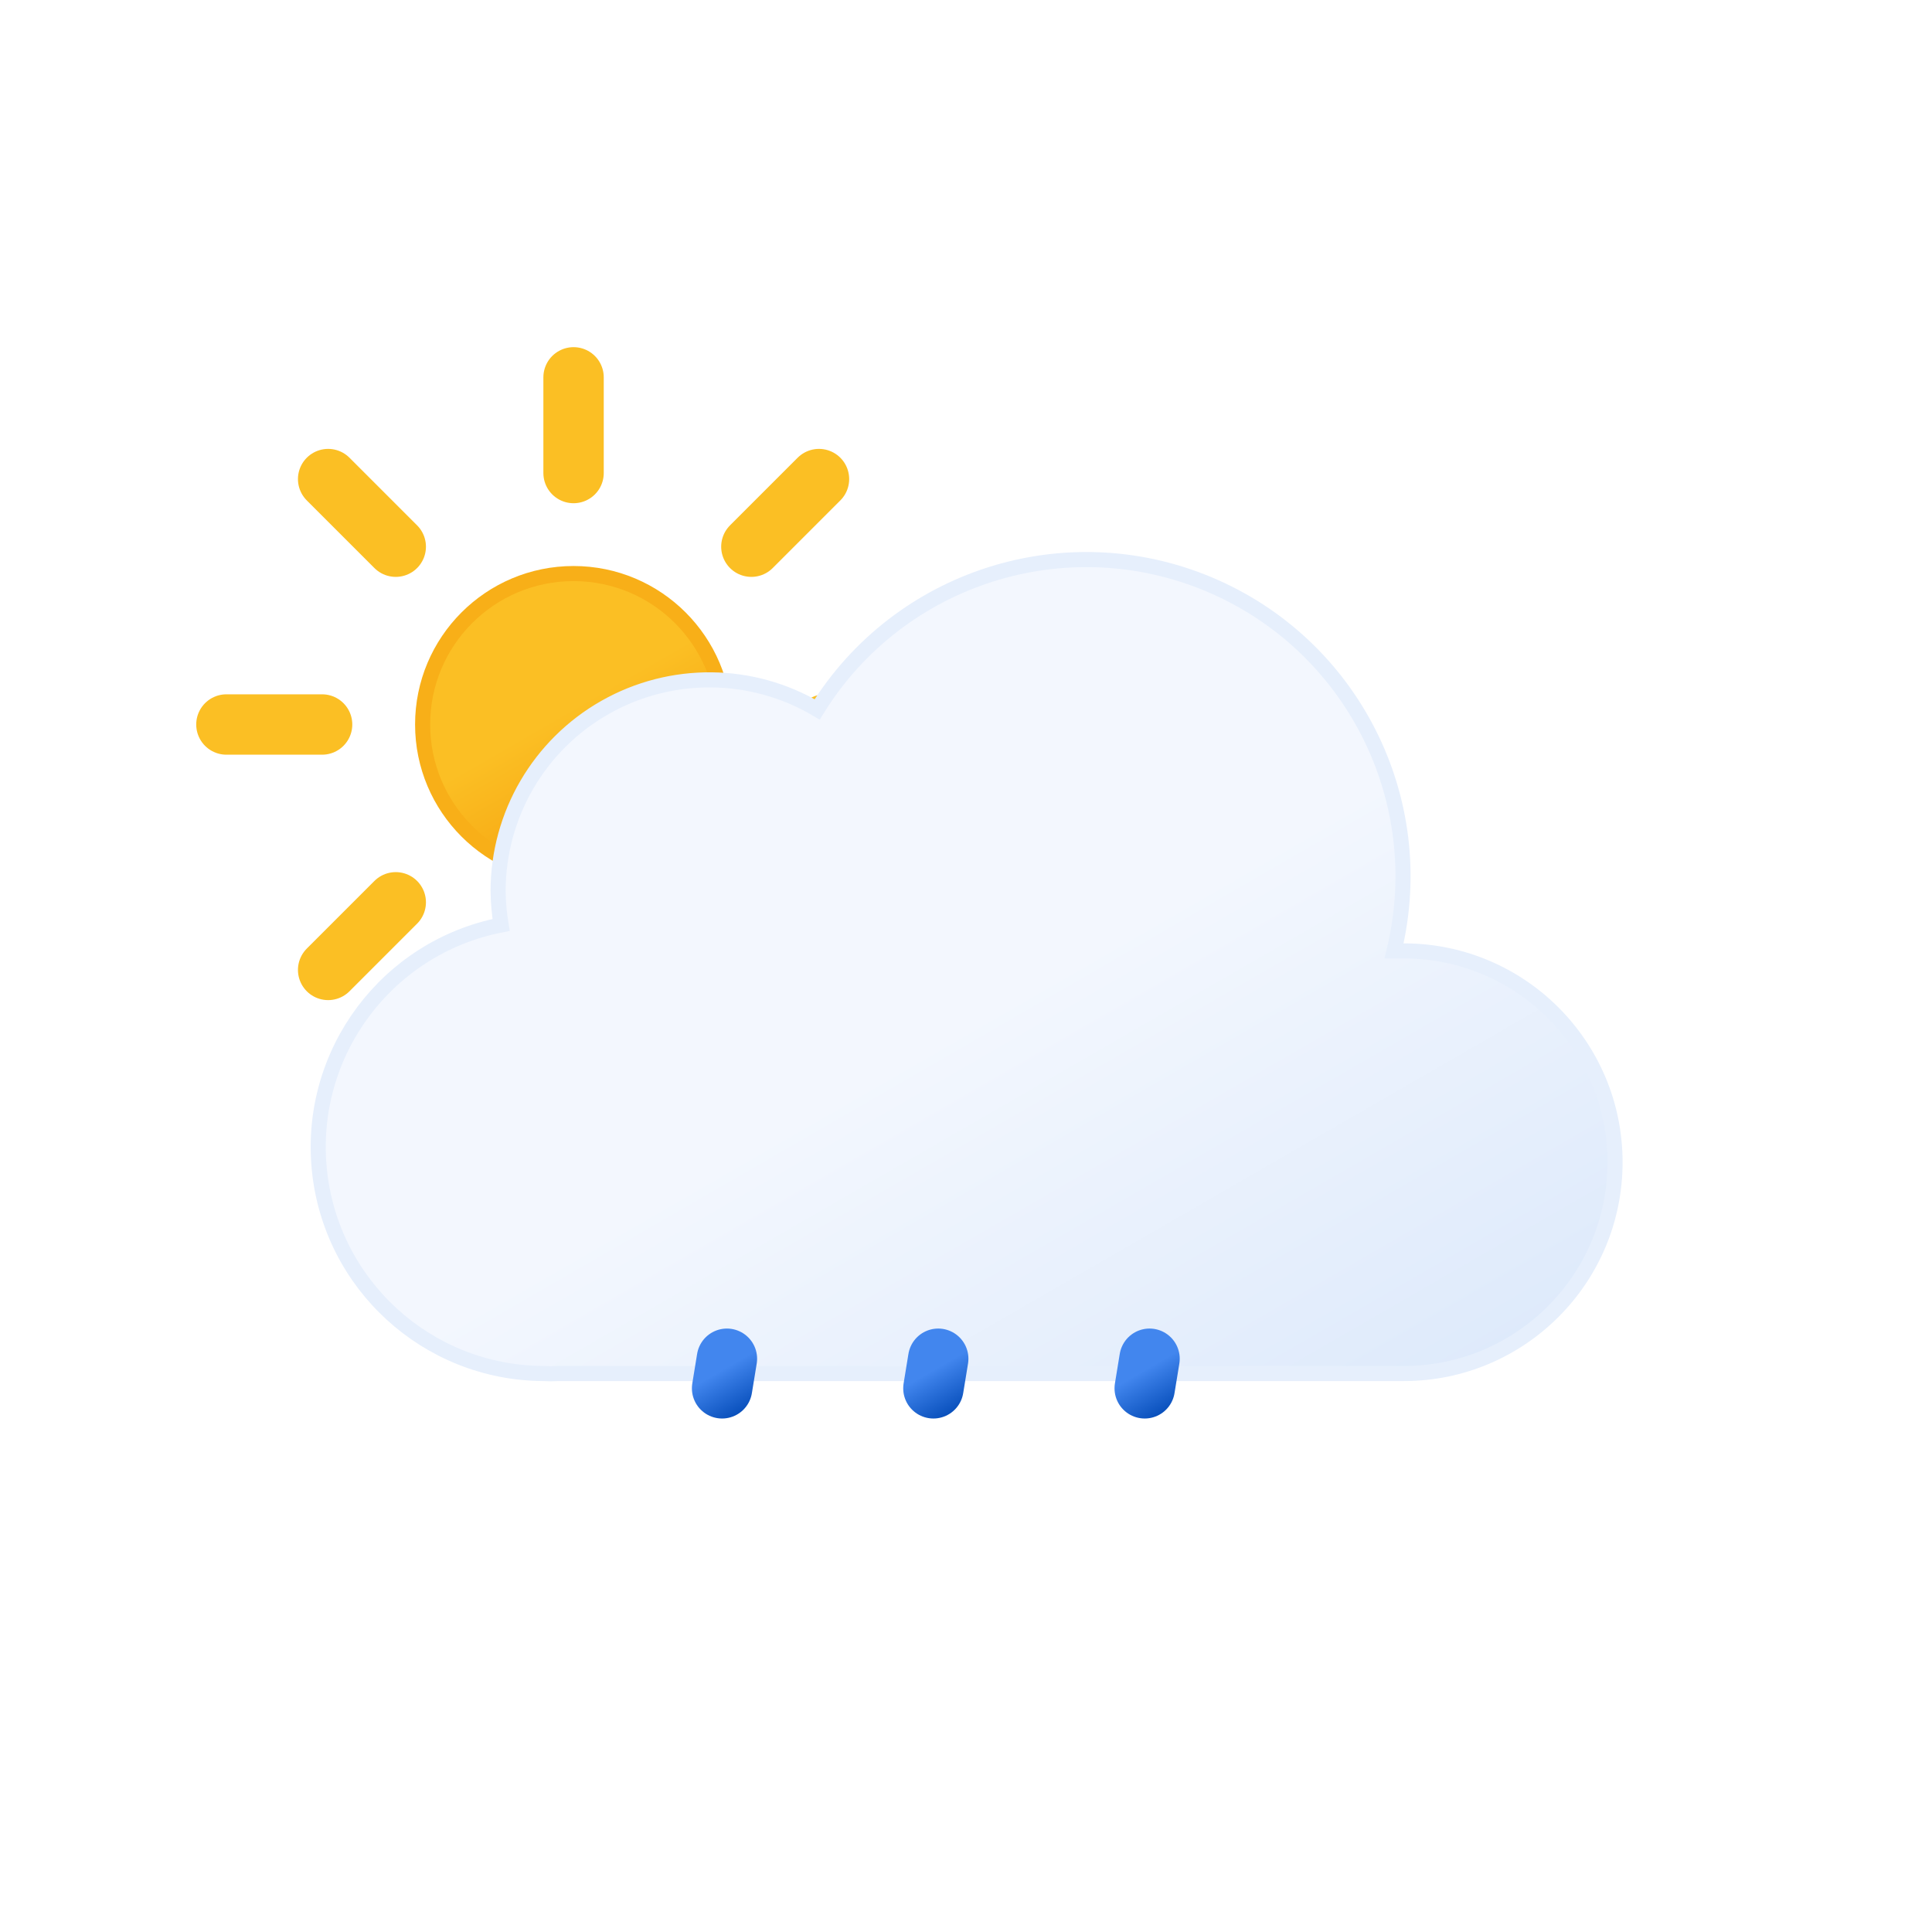
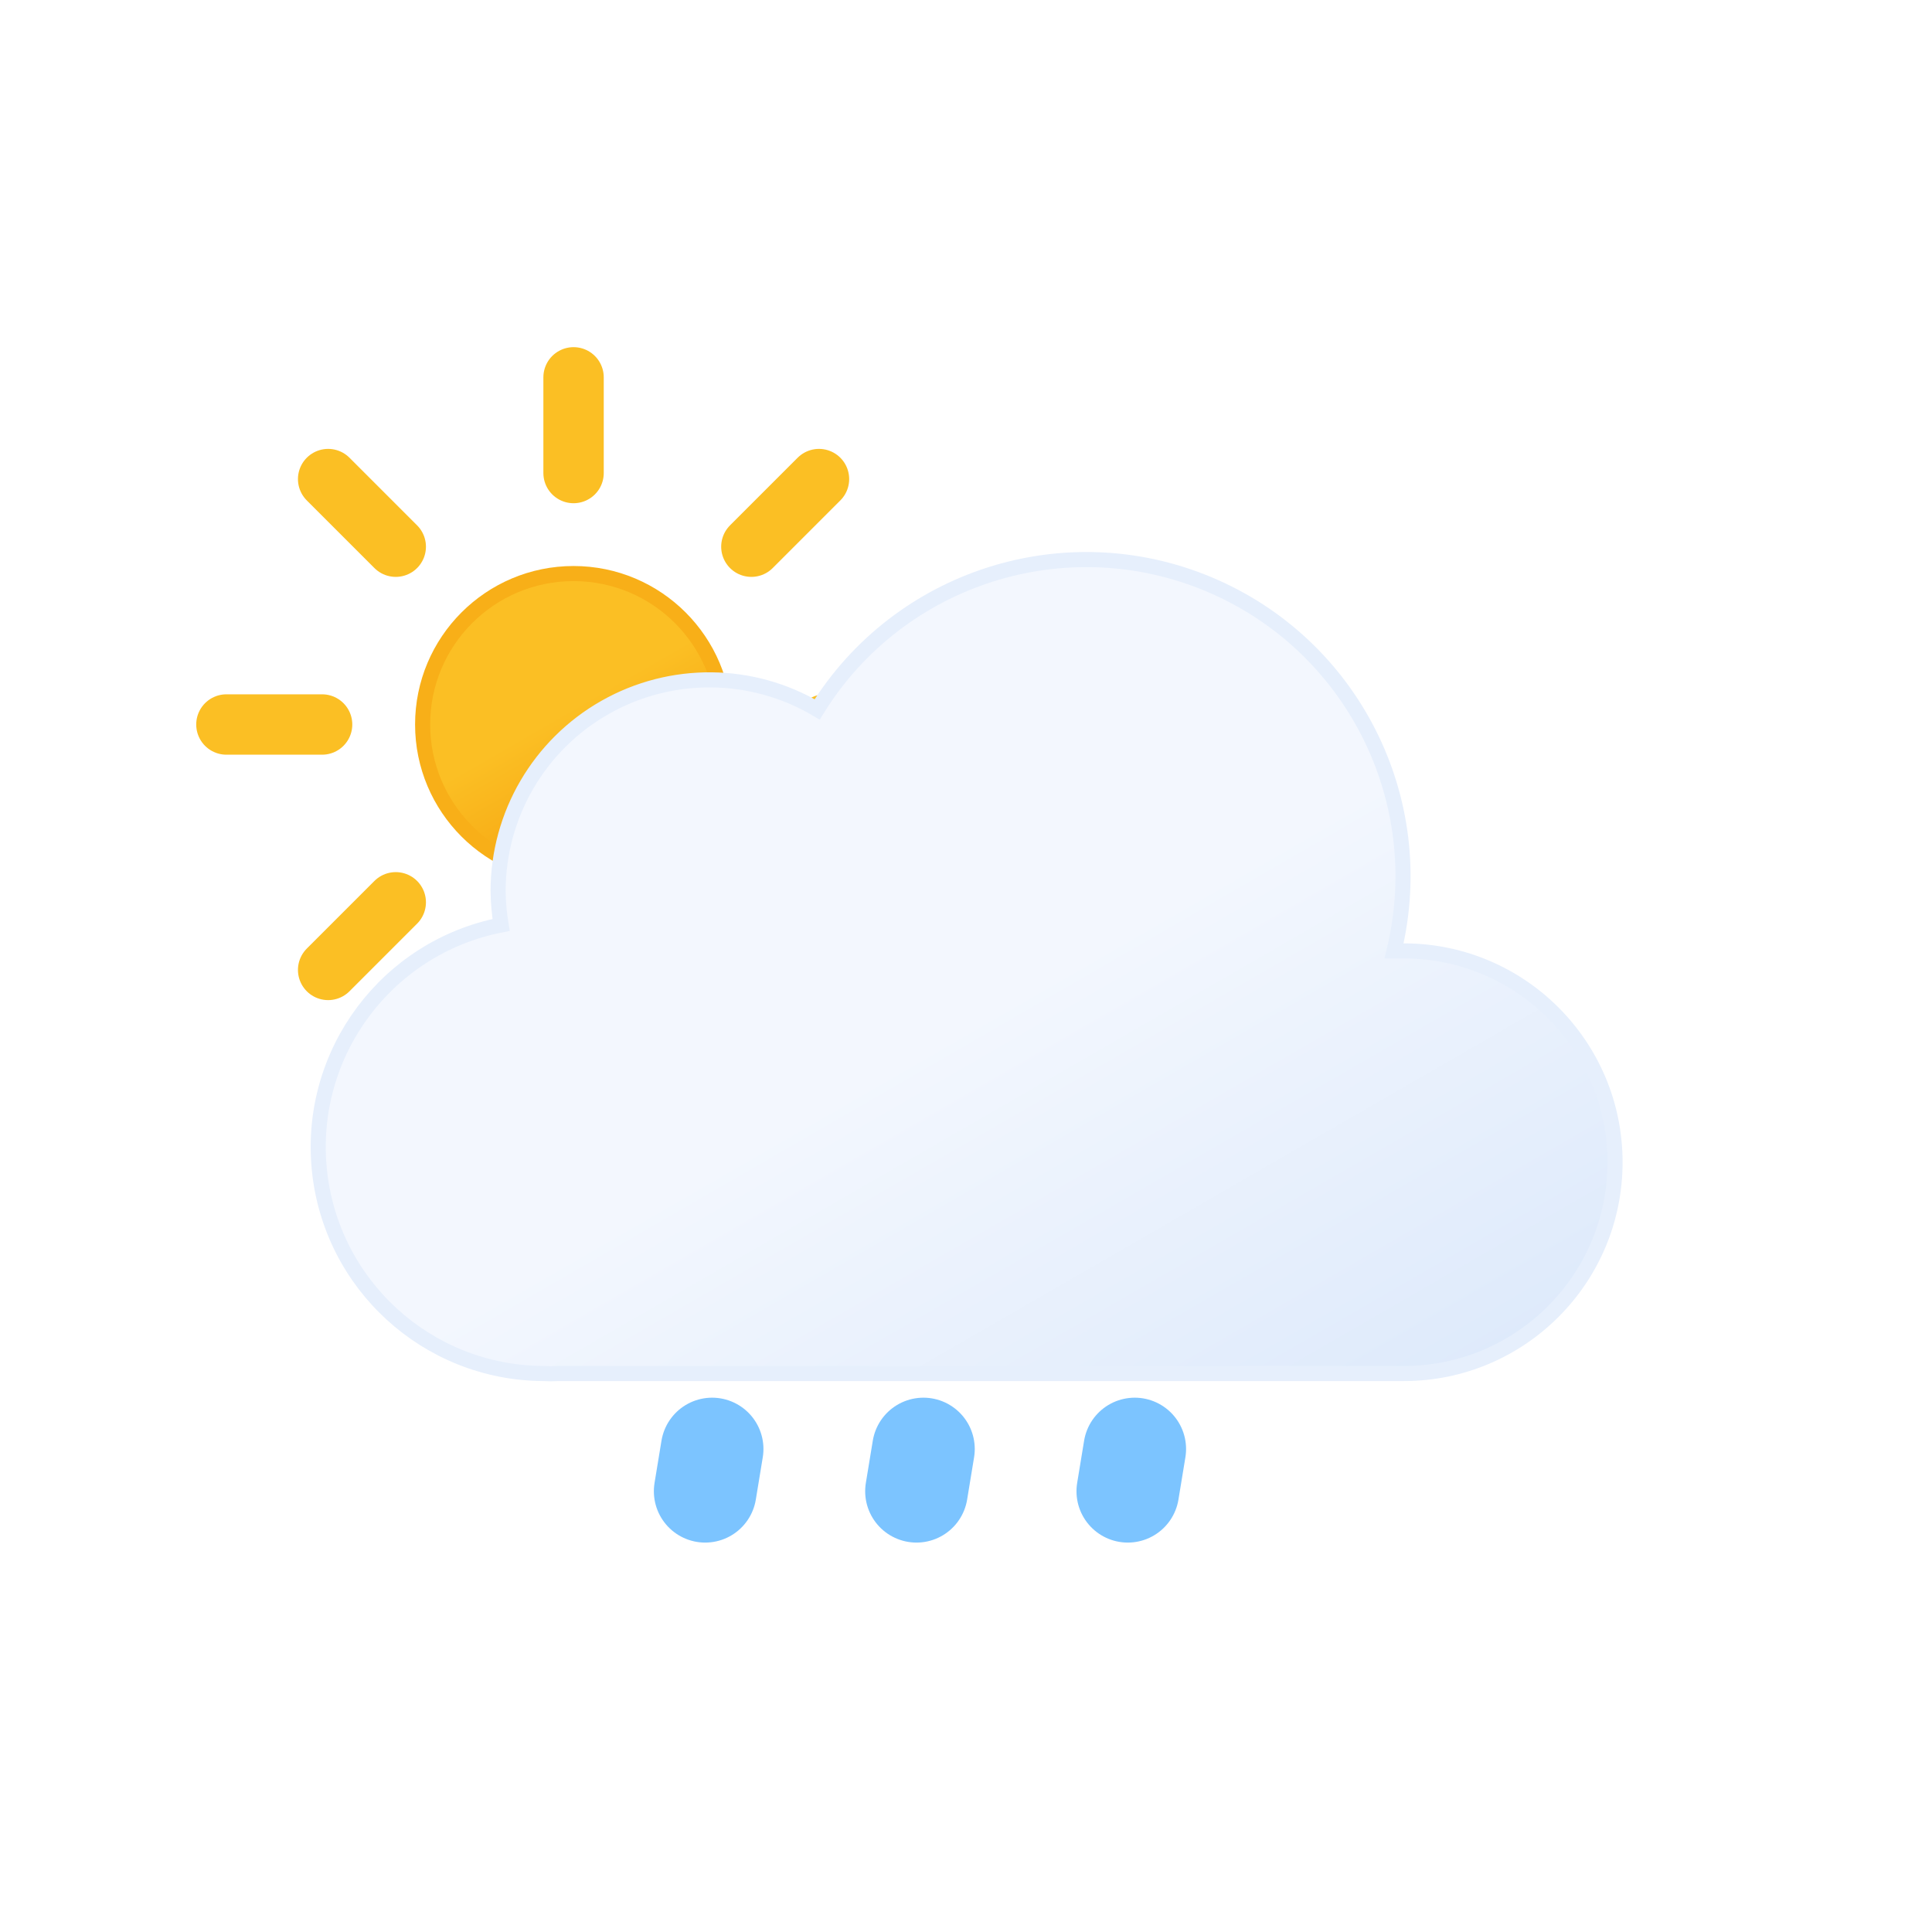
<svg xmlns="http://www.w3.org/2000/svg" xmlns:xlink="http://www.w3.org/1999/xlink" viewBox="0 0 64 64">
  <defs>
    <linearGradient id="a" x1="16.5" y1="19.67" x2="21.5" y2="28.33" gradientUnits="userSpaceOnUse">
      <stop offset="0" stop-color="#fbbf24" />
      <stop offset="0.45" stop-color="#fbbf24" />
      <stop offset="1" stop-color="#f59e0b" />
    </linearGradient>
    <linearGradient id="b" x1="22.56" y1="21.96" x2="39.2" y2="50.8" gradientUnits="userSpaceOnUse">
      <stop offset="0" stop-color="#f3f7fe" />
      <stop offset="0.45" stop-color="#f3f7fe" />
      <stop offset="1" stop-color="#deeafb" />
    </linearGradient>
    <linearGradient id="c" x1="23.31" y1="44.3" x2="24.69" y2="46.7" gradientUnits="userSpaceOnUse">
      <stop offset="0" stop-color="#4286ee" />
      <stop offset="0.45" stop-color="#4286ee" />
      <stop offset="1" stop-color="#0950bc" />
    </linearGradient>
    <linearGradient id="d" x1="30.31" y1="44.3" x2="31.69" y2="46.7" xlink:href="#c" />
    <linearGradient id="e" x1="37.31" y1="44.3" x2="38.69" y2="46.7" xlink:href="#c" />
  </defs>
  <circle cx="19" cy="24" r="5" stroke="#f8af18" stroke-miterlimit="10" stroke-width="0.5" fill="url(#a)" />
  <path d="M19,15.67V12.5m0,23V32.33m5.89-14.22,2.24-2.24M10.87,32.13l2.24-2.24m0-11.78-2.24-2.24M27.13,32.13l-2.24-2.24M7.5,24h3.17M30.5,24H27.33" fill="none" stroke="#fbbf24" stroke-linecap="round" stroke-miterlimit="10" stroke-width="2" />
  <path d="M46.5,31.5l-.32,0a10.49,10.49,0,0,0-19.11-8,7,7,0,0,0-10.57,6,7.21,7.21,0,0,0,.1,1.14A7.5,7.5,0,0,0,18,45.5a4.19,4.19,0,0,0,.5,0v0h28a7,7,0,0,0,0-14Z" stroke="#e6effc" stroke-miterlimit="10" stroke-width="0.5" fill="url(#b)" />
-   <line x1="24.08" y1="45.01" x2="23.92" y2="45.99" fill="none" stroke-linecap="round" stroke-miterlimit="10" stroke-width="2" stroke="url(#c)" />
-   <line x1="31.08" y1="45.01" x2="30.92" y2="45.99" fill="none" stroke-linecap="round" stroke-miterlimit="10" stroke-width="2" stroke="url(#d)" />
-   <line x1="38.08" y1="45.01" x2="37.92" y2="45.99" fill="none" stroke-linecap="round" stroke-miterlimit="10" stroke-width="2" stroke="url(#e)" />
+   <line x1="23.59" y1="48.0" x2="23.36" y2="49.4" fill="none" stroke-linecap="round" stroke-miterlimit="10" stroke-width="3.4" stroke="#7cc4ff" />
+   <line x1="30.59" y1="48.0" x2="30.36" y2="49.4" fill="none" stroke-linecap="round" stroke-miterlimit="10" stroke-width="3.4" stroke="#7cc4ff" />
+   <line x1="37.59" y1="48.0" x2="37.36" y2="49.4" fill="none" stroke-linecap="round" stroke-miterlimit="10" stroke-width="3.4" stroke="#7cc4ff" />
</svg>
